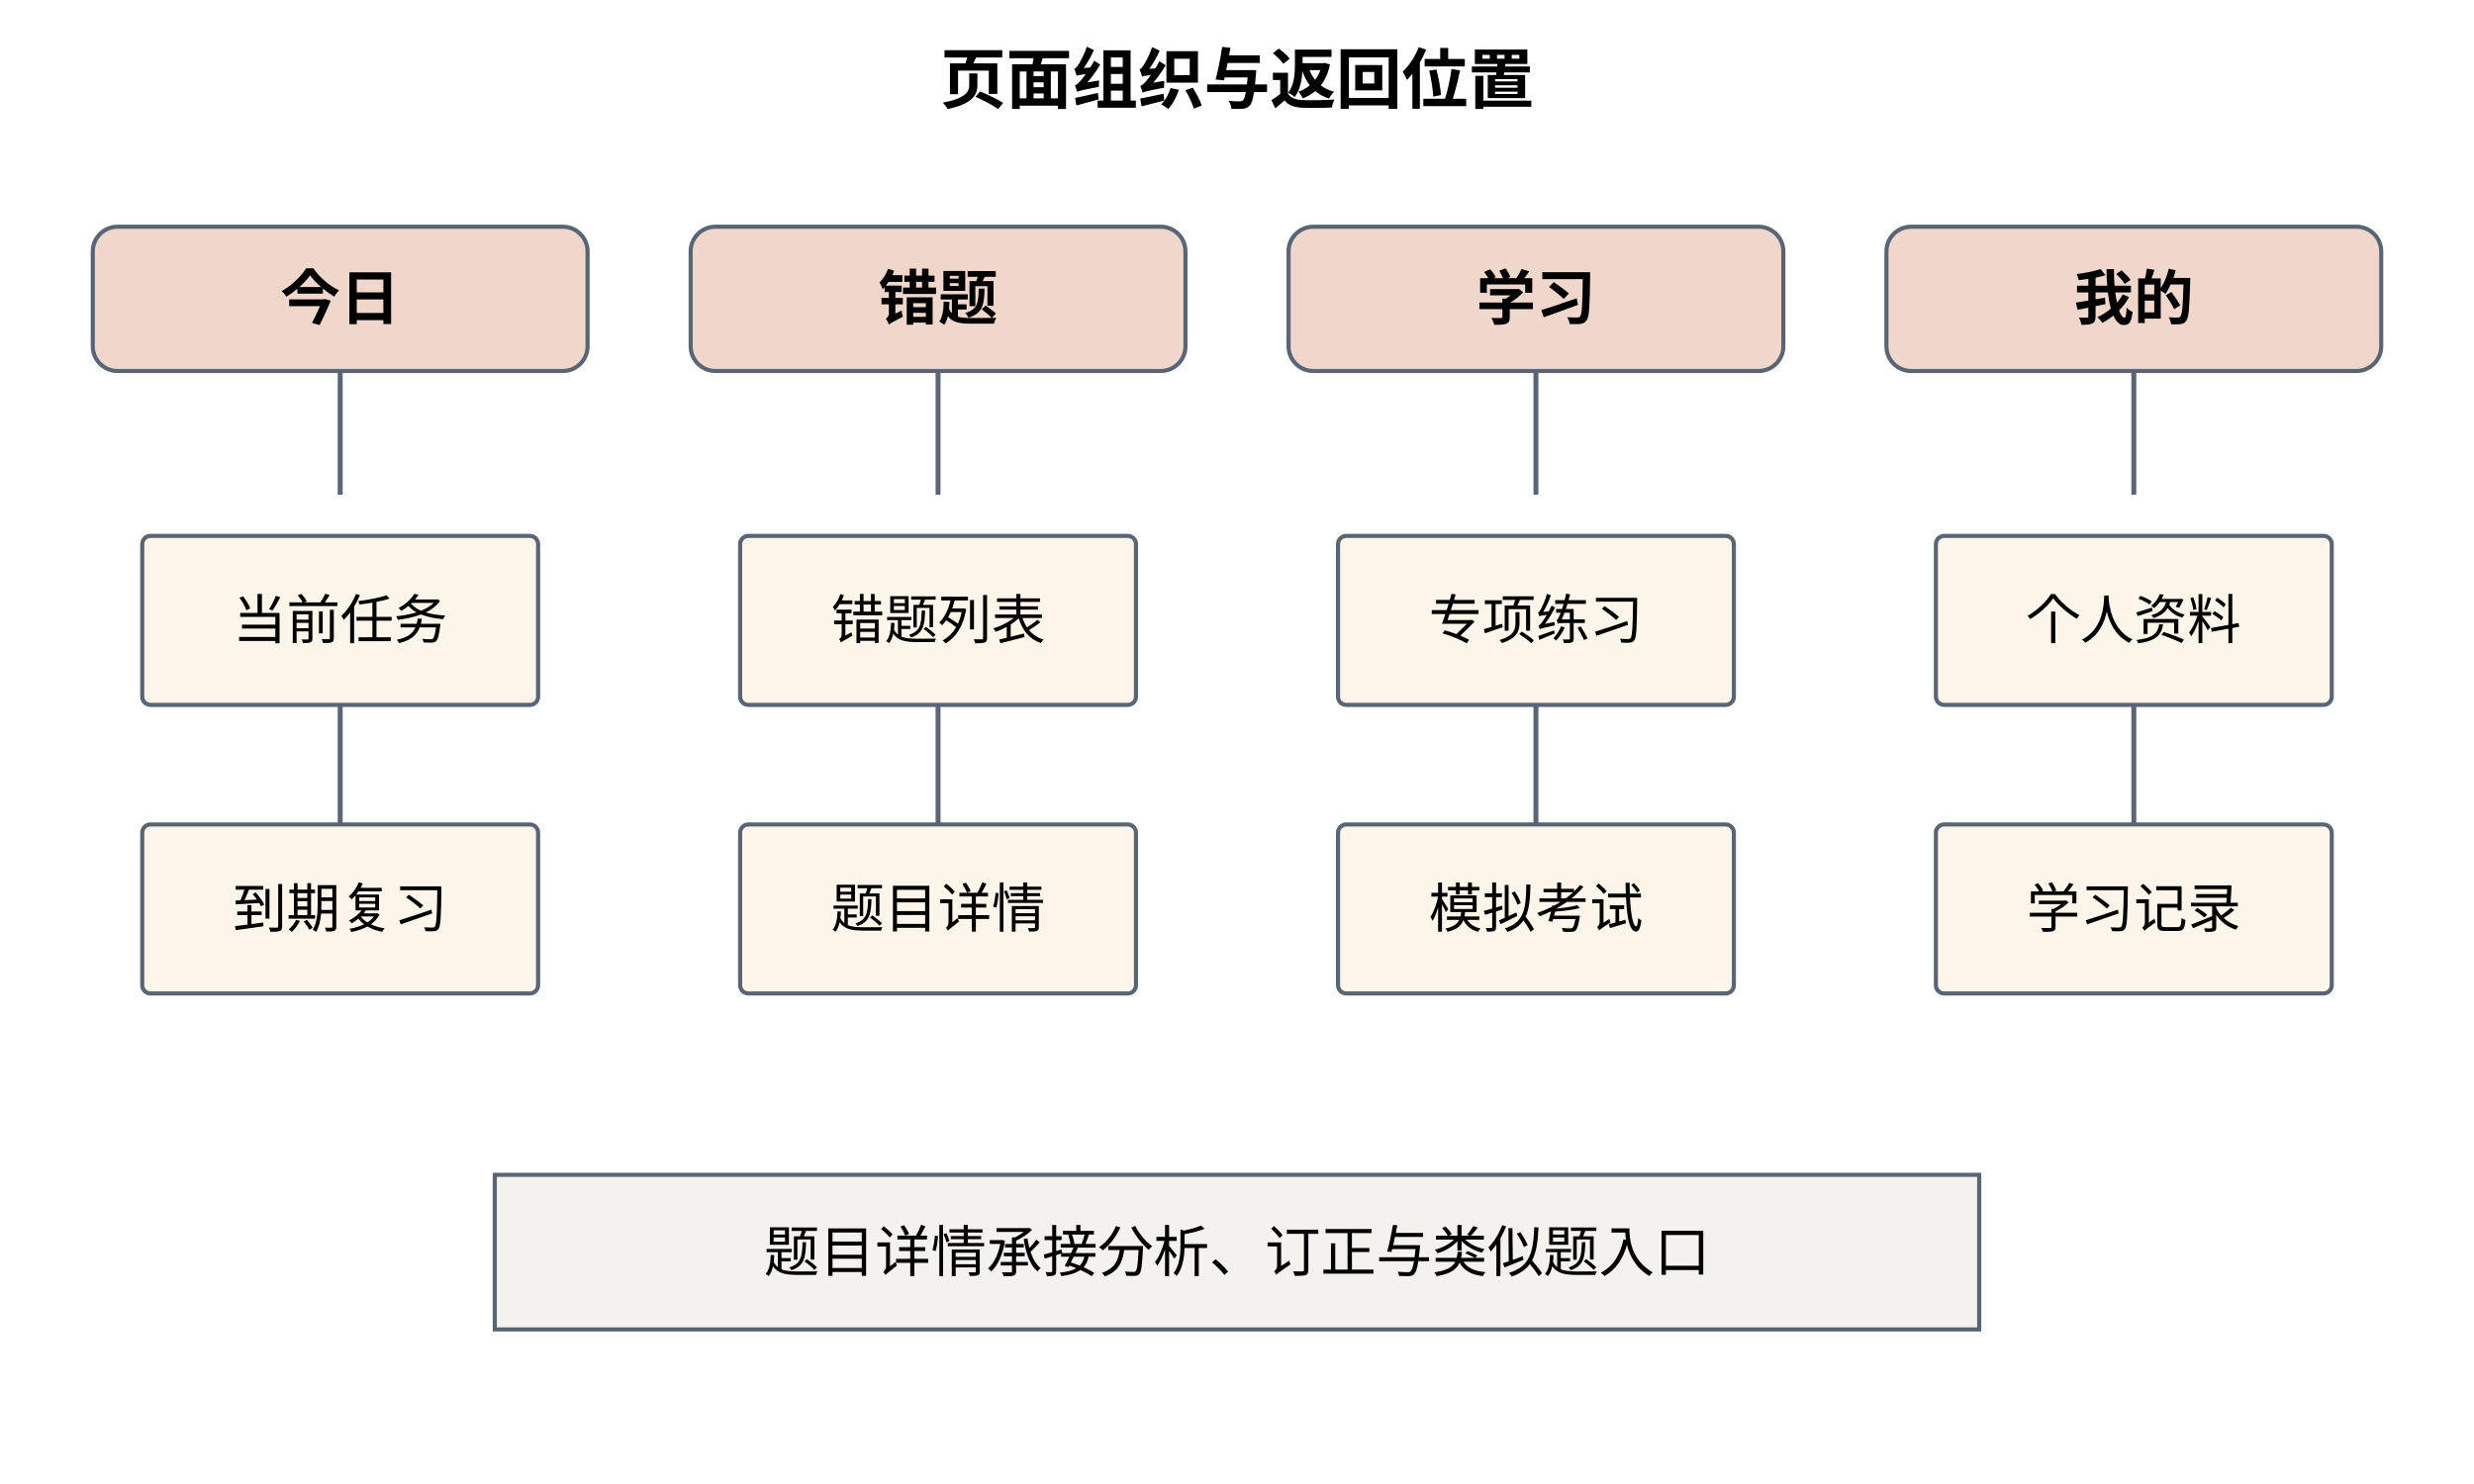
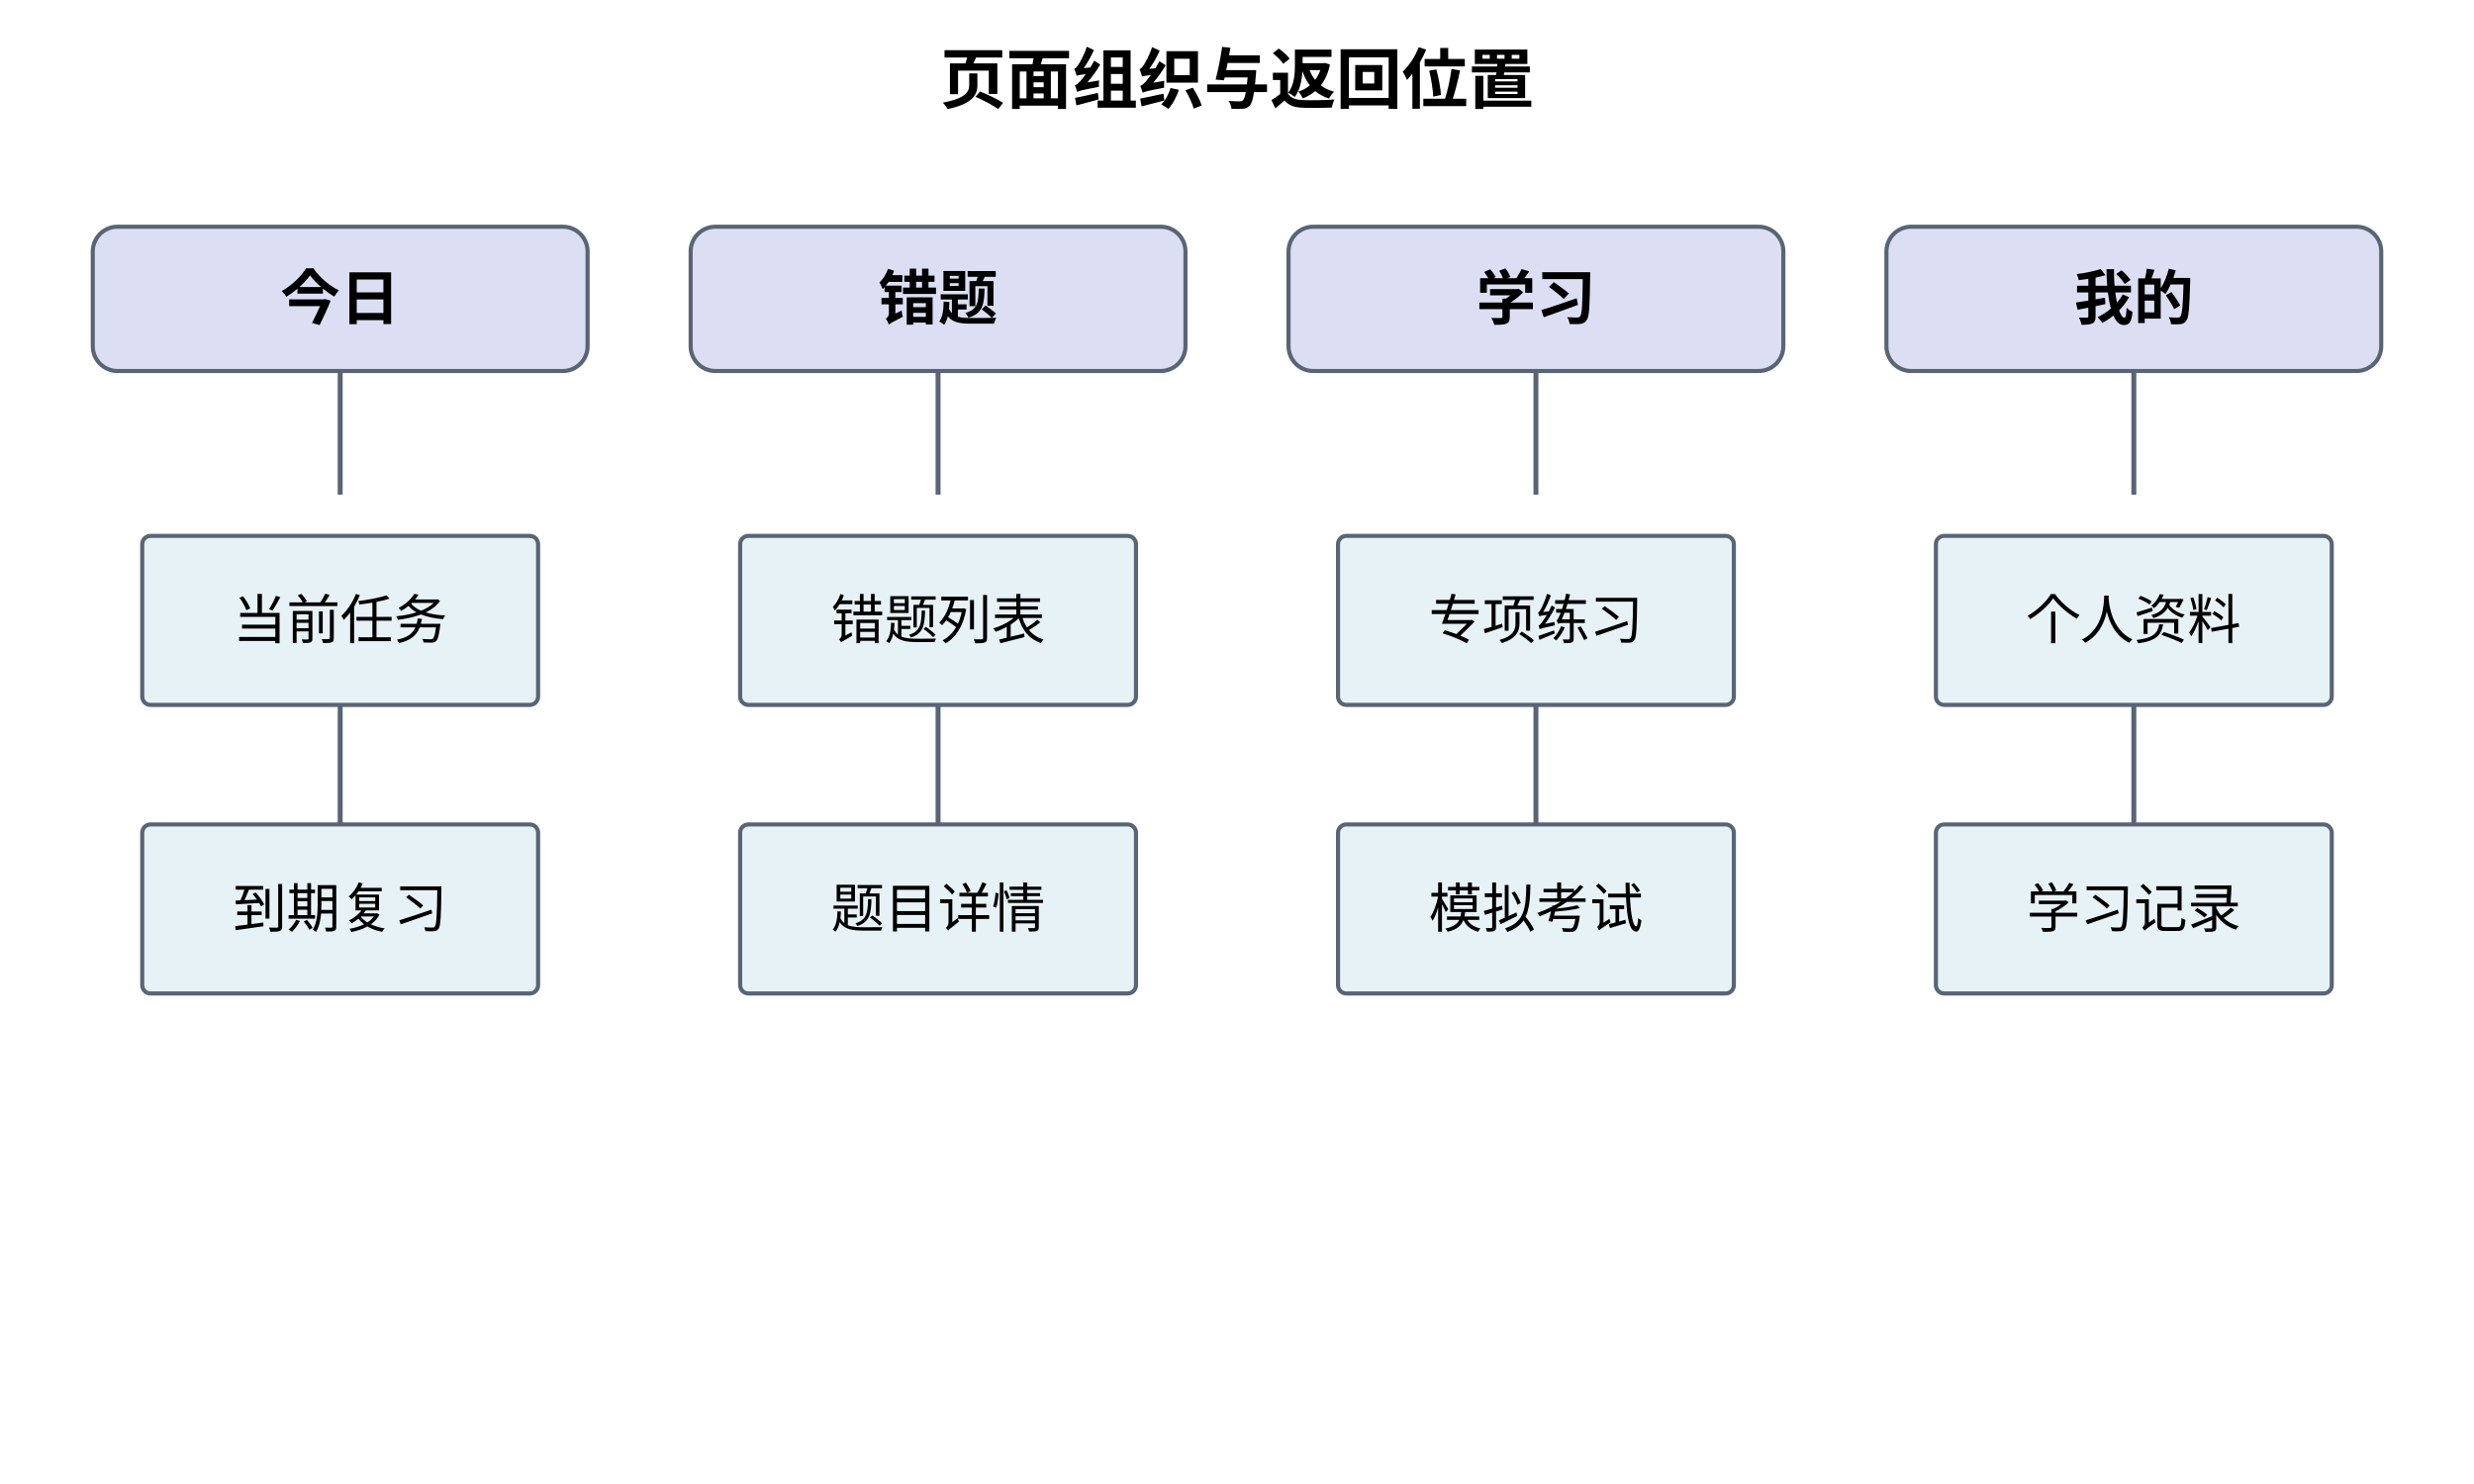
<svg xmlns="http://www.w3.org/2000/svg" width="1200" height="720" viewBox="0 0 1200 720">
  <defs>
    <marker id="arr" markerWidth="9" markerHeight="7" refX="8" refY="3.5" orient="auto">
      <path d="M0,0 L9,3.5 L0,7" fill="#596575" />
    </marker>
  </defs>
  <rect width="1200" height="720" fill="white" />
  <text x="456.00" y="50" fill="#000000" font-family="SimSun" font-size="32" font-weight="700" text-anchor="start">页面组织与返回位置</text>
-   <rect x="45" y="110" width="240" height="70" rx="12" fill="#EFD7CC" stroke="#596575" stroke-width="2" />
+   <rect x="45" y="110" width="240" height="70" rx="12" fill="#DCDFF3" stroke="#596575" stroke-width="2" />
  <text x="136.00" y="155" fill="#000000" font-family="SimSun" font-size="29" font-weight="700" text-anchor="start">今日</text>
  <path d="M165,180 L165,240" fill="none" stroke="#596575" stroke-width="2.4" />
-   <rect x="69" y="260" width="192" height="82" rx="4" fill="#FCF5E9" stroke="#596575" stroke-width="2" />
+   <rect x="69" y="260" width="192" height="82" rx="4" fill="#E7F2F6" stroke="#596575" stroke-width="2" />
  <text x="113.00" y="310" fill="#000000" font-family="SimSun" font-size="26" font-weight="400" text-anchor="start">当前任务</text>
  <path d="M165,342 L165,400" fill="none" stroke="#596575" stroke-width="2.4" />
-   <rect x="69" y="400" width="192" height="82" rx="4" fill="#FCF5E9" stroke="#596575" stroke-width="2" />
+   <rect x="69" y="400" width="192" height="82" rx="4" fill="#E7F2F6" stroke="#596575" stroke-width="2" />
  <text x="113.00" y="450" fill="#000000" font-family="SimSun" font-size="26" font-weight="400" text-anchor="start">到期复习</text>
-   <rect x="335" y="110" width="240" height="70" rx="12" fill="#EFD7CC" stroke="#596575" stroke-width="2" />
+   <rect x="335" y="110" width="240" height="70" rx="12" fill="#DCDFF3" stroke="#596575" stroke-width="2" />
  <text x="426.00" y="155" fill="#000000" font-family="SimSun" font-size="29" font-weight="700" text-anchor="start">错题</text>
  <path d="M455,180 L455,240" fill="none" stroke="#596575" stroke-width="2.4" />
-   <rect x="359" y="260" width="192" height="82" rx="4" fill="#FCF5E9" stroke="#596575" stroke-width="2" />
+   <rect x="359" y="260" width="192" height="82" rx="4" fill="#E7F2F6" stroke="#596575" stroke-width="2" />
  <text x="403.00" y="310" fill="#000000" font-family="SimSun" font-size="26" font-weight="400" text-anchor="start">错题列表</text>
  <path d="M455,342 L455,400" fill="none" stroke="#596575" stroke-width="2.4" />
-   <rect x="359" y="400" width="192" height="82" rx="4" fill="#FCF5E9" stroke="#596575" stroke-width="2" />
+   <rect x="359" y="400" width="192" height="82" rx="4" fill="#E7F2F6" stroke="#596575" stroke-width="2" />
  <text x="403.00" y="450" fill="#000000" font-family="SimSun" font-size="26" font-weight="400" text-anchor="start">题目详情</text>
-   <rect x="625" y="110" width="240" height="70" rx="12" fill="#EFD7CC" stroke="#596575" stroke-width="2" />
+   <rect x="625" y="110" width="240" height="70" rx="12" fill="#DCDFF3" stroke="#596575" stroke-width="2" />
  <text x="716.00" y="155" fill="#000000" font-family="SimSun" font-size="29" font-weight="700" text-anchor="start">学习</text>
  <path d="M745,180 L745,240" fill="none" stroke="#596575" stroke-width="2.4" />
-   <rect x="649" y="260" width="192" height="82" rx="4" fill="#FCF5E9" stroke="#596575" stroke-width="2" />
+   <rect x="649" y="260" width="192" height="82" rx="4" fill="#E7F2F6" stroke="#596575" stroke-width="2" />
  <text x="693.00" y="310" fill="#000000" font-family="SimSun" font-size="26" font-weight="400" text-anchor="start">专项练习</text>
  <path d="M745,342 L745,400" fill="none" stroke="#596575" stroke-width="2.4" />
-   <rect x="649" y="400" width="192" height="82" rx="4" fill="#FCF5E9" stroke="#596575" stroke-width="2" />
+   <rect x="649" y="400" width="192" height="82" rx="4" fill="#E7F2F6" stroke="#596575" stroke-width="2" />
  <text x="693.00" y="450" fill="#000000" font-family="SimSun" font-size="26" font-weight="400" text-anchor="start">模拟考试</text>
-   <rect x="915" y="110" width="240" height="70" rx="12" fill="#EFD7CC" stroke="#596575" stroke-width="2" />
+   <rect x="915" y="110" width="240" height="70" rx="12" fill="#DCDFF3" stroke="#596575" stroke-width="2" />
  <text x="1006.00" y="155" fill="#000000" font-family="SimSun" font-size="29" font-weight="700" text-anchor="start">我的</text>
  <path d="M1035,180 L1035,240" fill="none" stroke="#596575" stroke-width="2.4" />
-   <rect x="939" y="260" width="192" height="82" rx="4" fill="#FCF5E9" stroke="#596575" stroke-width="2" />
+   <rect x="939" y="260" width="192" height="82" rx="4" fill="#E7F2F6" stroke="#596575" stroke-width="2" />
  <text x="983.00" y="310" fill="#000000" font-family="SimSun" font-size="26" font-weight="400" text-anchor="start">个人资料</text>
  <path d="M1035,342 L1035,400" fill="none" stroke="#596575" stroke-width="2.4" />
-   <rect x="939" y="400" width="192" height="82" rx="4" fill="#FCF5E9" stroke="#596575" stroke-width="2" />
+   <rect x="939" y="400" width="192" height="82" rx="4" fill="#E7F2F6" stroke="#596575" stroke-width="2" />
  <text x="983.00" y="450" fill="#000000" font-family="SimSun" font-size="26" font-weight="400" text-anchor="start">学习记录</text>
-   <rect x="240" y="570" width="720" height="75" rx="0" fill="#F4F2EF" stroke="#596575" stroke-width="2" />
-   <text x="370.50" y="617" fill="#000000" font-family="SimSun" font-size="27" font-weight="400" text-anchor="start">题目详情承接分析、订正与类似题入口</text>
</svg>
